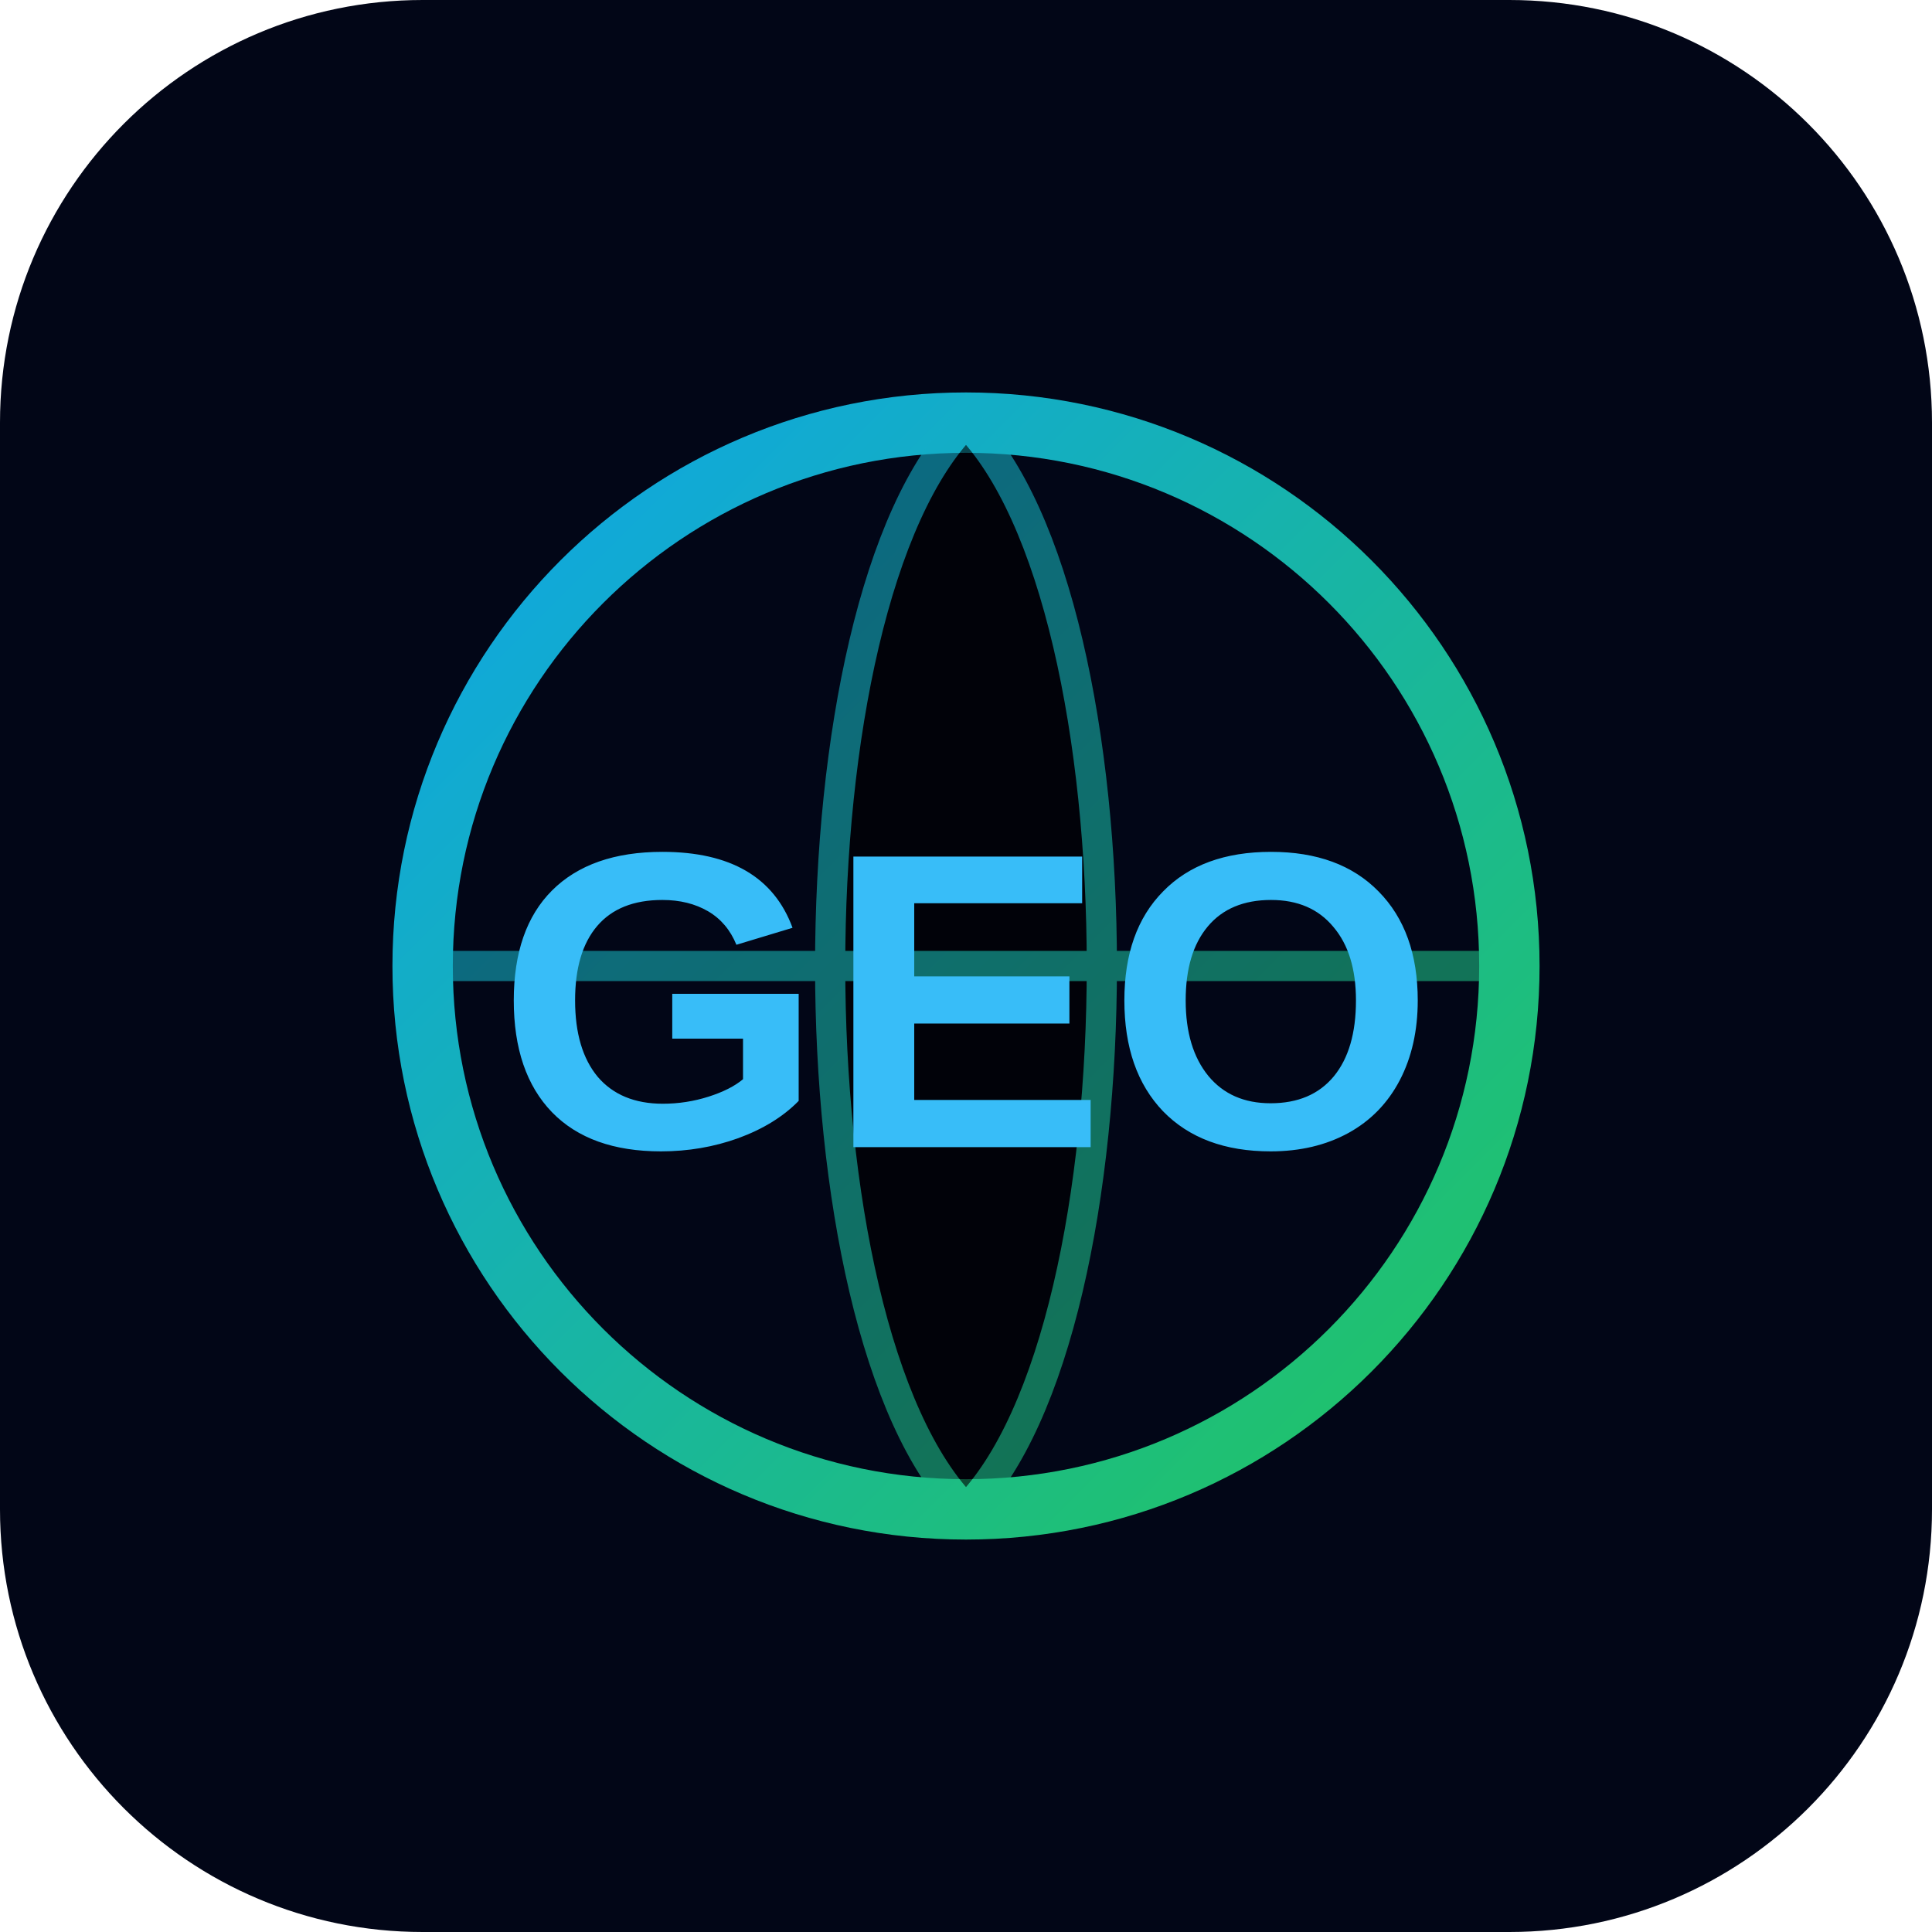
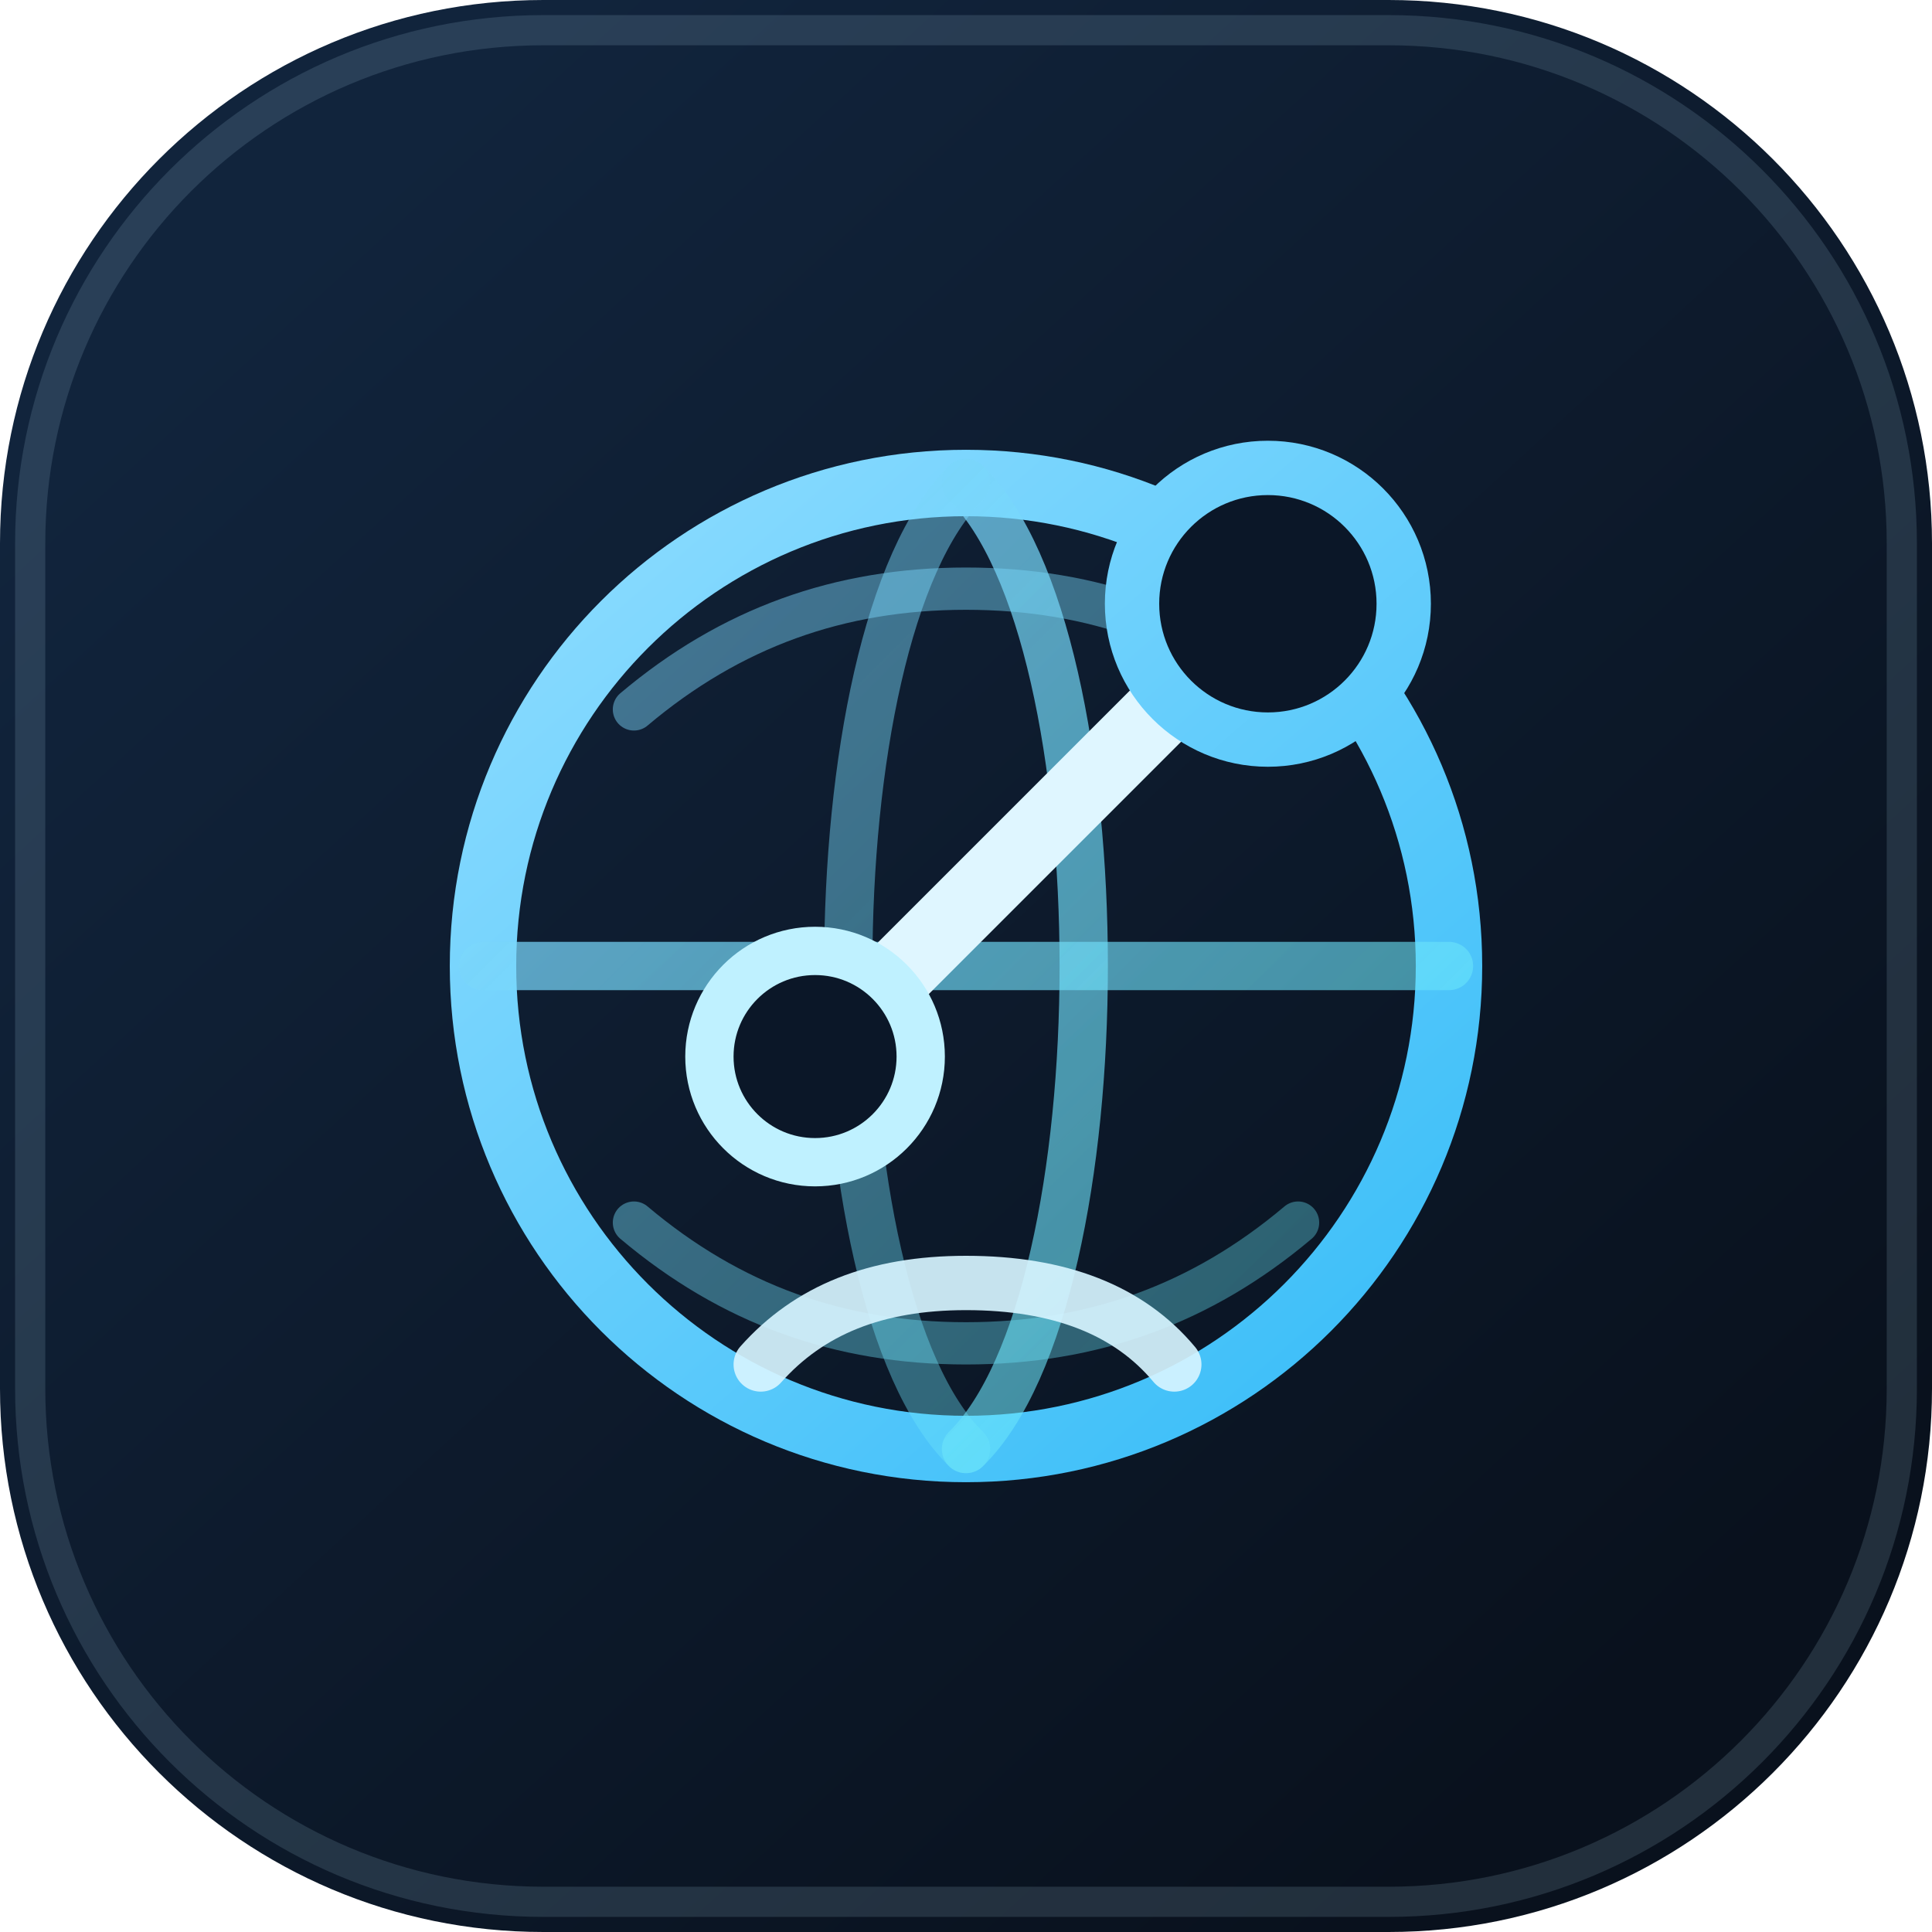
- <svg xmlns="http://www.w3.org/2000/svg" viewBox="0 0 64 64">
+ <svg xmlns="http://www.w3.org/2000/svg" viewBox="0 0 64 64" fill="none">
  <defs>
-     <linearGradient id="grad" x1="0" y1="0" x2="1" y2="1">
-       <stop offset="0%" stop-color="#0ea5e9" />
-       <stop offset="100%" stop-color="#22c55e" />
+     <linearGradient id="bg" x1="10" y1="8" x2="54" y2="56" gradientUnits="userSpaceOnUse">
+       <stop offset="0%" stop-color="#11243c" />
+       <stop offset="100%" stop-color="#09111d" />
+     </linearGradient>
+     <linearGradient id="accent" x1="18" y1="16" x2="46" y2="48" gradientUnits="userSpaceOnUse">
+       <stop offset="0%" stop-color="#8ddcff" />
+       <stop offset="100%" stop-color="#38bdf8" />
+     </linearGradient>
+     <linearGradient id="accentSoft" x1="20" y1="20" x2="44" y2="44" gradientUnits="userSpaceOnUse">
+       <stop offset="0%" stop-color="#7dd3fc" stop-opacity="0.95" />
+       <stop offset="100%" stop-color="#67e8f9" stop-opacity="0.7" />
    </linearGradient>
  </defs>
-   <rect width="64" height="64" rx="14" fill="#020617" />
-   <circle cx="32" cy="32" r="18" stroke="url(#grad)" stroke-width="2" fill="none" />
-   <path d="M14 32h36M32 14c6 6 6 30 0 36M32 14c-6 6-6 30 0 36" stroke="url(#grad)" stroke-width="1" opacity="0.6" />
-   <text x="32" y="38" text-anchor="middle" font-size="14" fill="#38bdf8" font-family="Arial, sans-serif" font-weight="bold">
-     GEO
-   </text>
+   <rect width="64" height="64" rx="18" fill="url(#bg)" />
+   <rect x="1" y="1" width="62" height="62" rx="17" stroke="#bae6fd" stroke-opacity="0.14" />
+   <circle cx="32" cy="32" r="16" stroke="url(#accent)" stroke-width="2.2" />
+   <path d="M16 32h32" stroke="url(#accentSoft)" stroke-width="1.6" stroke-linecap="round" opacity="0.8" />
+   <path d="M32 16c5.2 5.1 5.2 26.9 0 32" stroke="url(#accentSoft)" stroke-width="1.6" stroke-linecap="round" opacity="0.8" />
+   <path d="M32 16c-5.2 5.1-5.2 26.9 0 32" stroke="url(#accentSoft)" stroke-width="1.6" stroke-linecap="round" opacity="0.52" />
+   <path d="M21 23.5c3.2-2.7 6.8-4 11-4s7.8 1.3 11 4" stroke="url(#accentSoft)" stroke-width="1.4" stroke-linecap="round" opacity="0.5" />
+   <path d="M21 40.5c3.2 2.7 6.8 4 11 4s7.8-1.3 11-4" stroke="url(#accentSoft)" stroke-width="1.4" stroke-linecap="round" opacity="0.5" />
+   <path d="M41.5 20.5 27.5 34.5" stroke="#dff6ff" stroke-width="2.4" stroke-linecap="round" />
+   <circle cx="42" cy="20" r="4.5" fill="#0b1728" stroke="url(#accent)" stroke-width="1.8" />
+   <circle cx="27" cy="35" r="3.5" fill="#0b1728" stroke="#bff1ff" stroke-width="1.6" />
+   <path d="M25.2 45.2c1.6-1.8 3.8-2.7 6.8-2.7 3.1 0 5.4.9 6.9 2.7" stroke="#d6f4ff" stroke-width="1.8" stroke-linecap="round" opacity="0.92" />
</svg>
